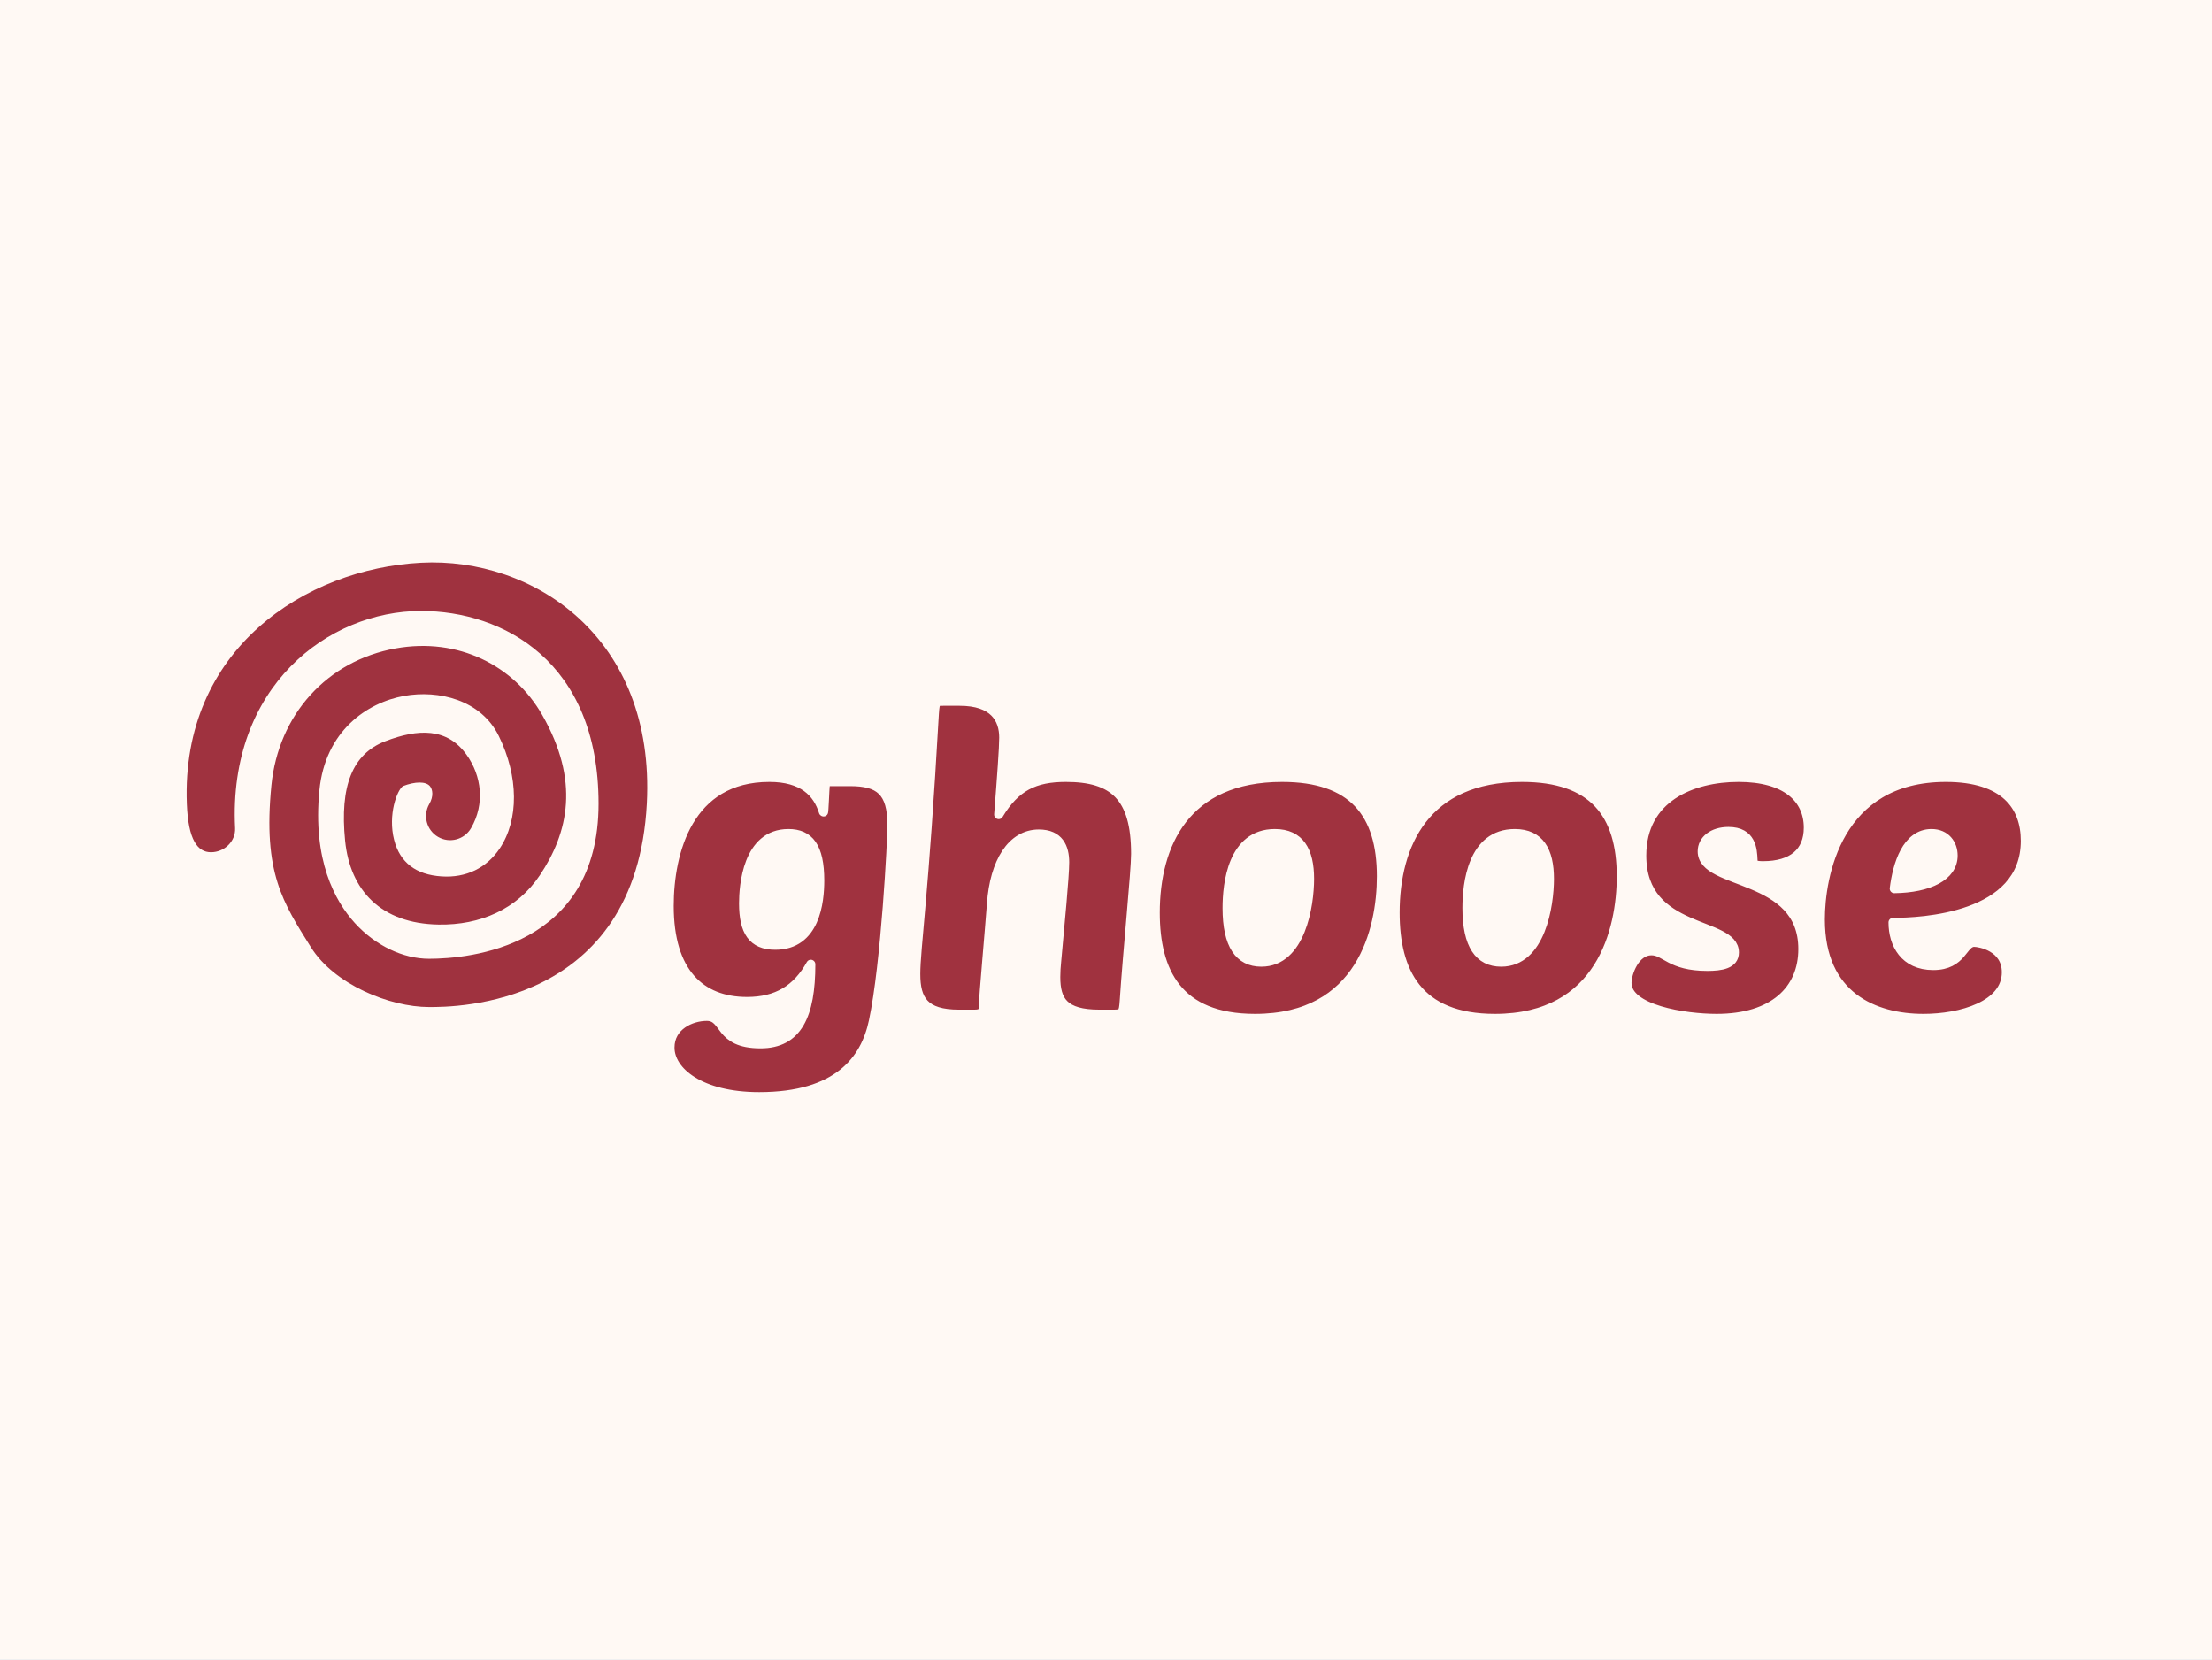
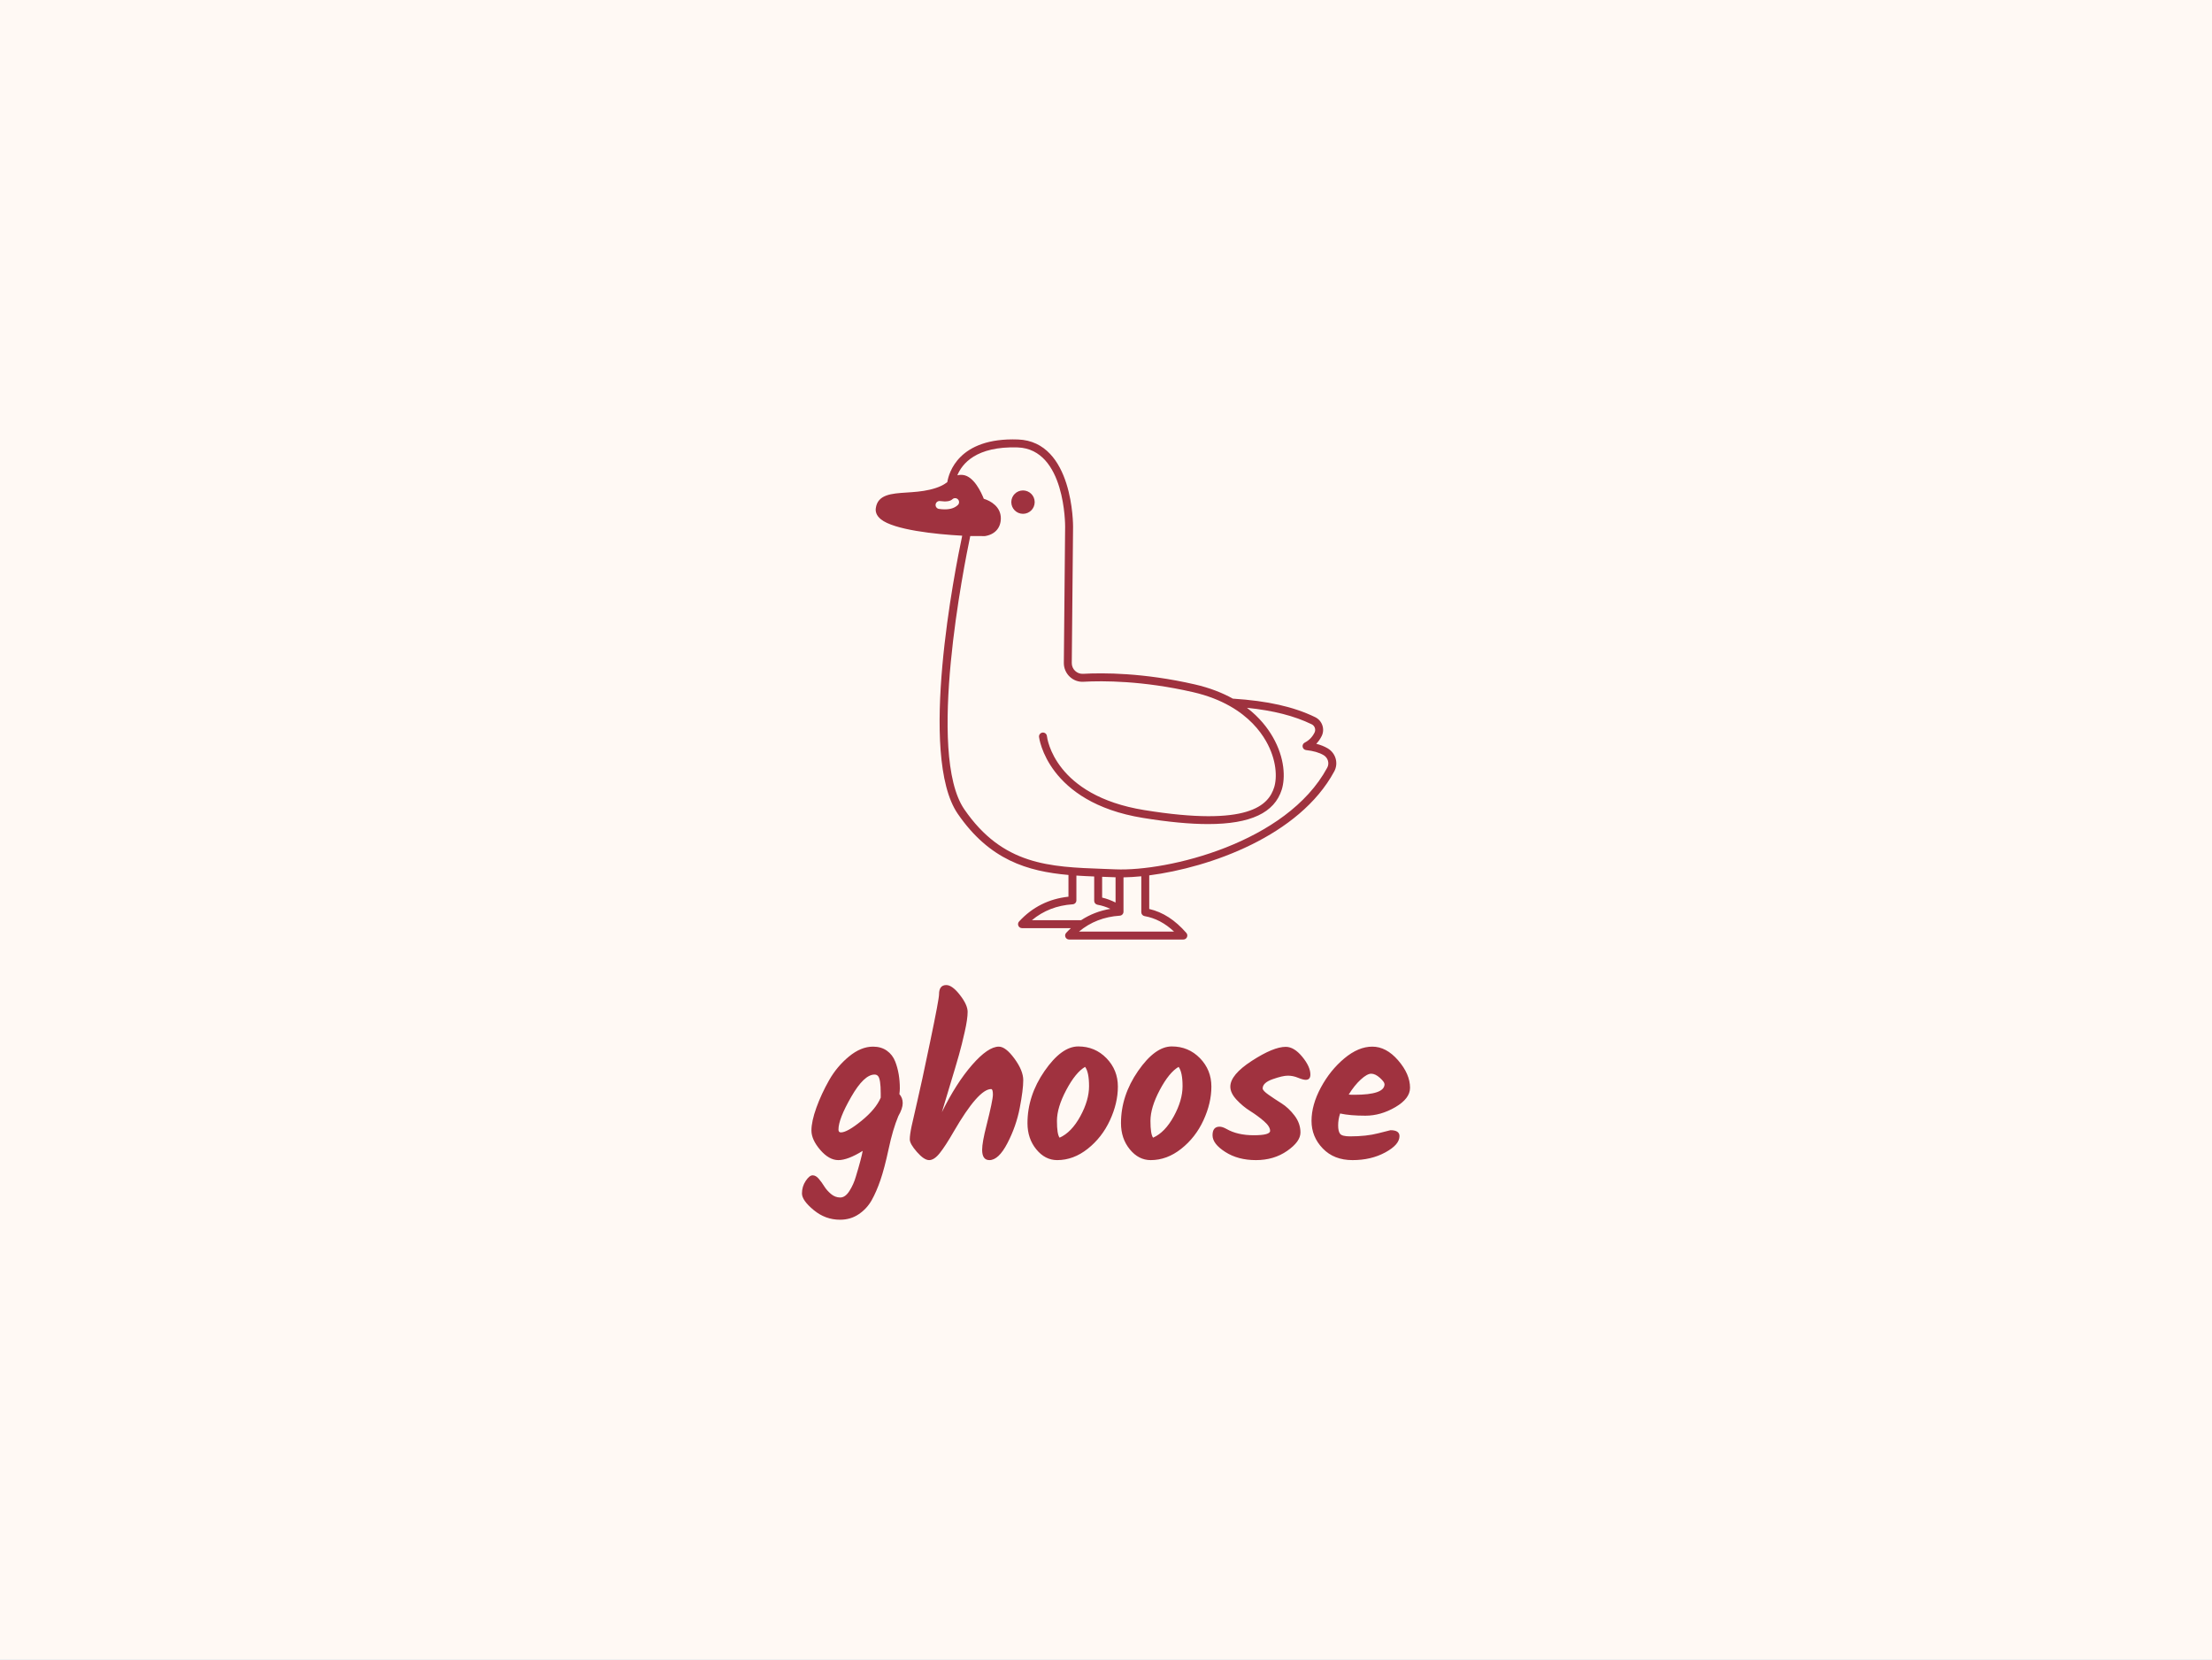
<svg xmlns="http://www.w3.org/2000/svg" version="1.0" width="2400" height="1800">
  <rect x="0" y="0" width="100%" height="100%" fill="#FFF9F4" fill-opacity="1" />
  <svg version="1.0" x="0" y="0" width="2400" height="1800" viewBox="0 0 340 250" preserveAspectRatio="xMidYMid meet" color-interpolation-filters="sRGB">
    <defs>
      <linearGradient id="92" x1="0%" y1="0%" x2="100%" y2="0%">
        <stop offset="0%" stop-color="#fa71cd" />
        <stop offset="100%" stop-color="#9b59b6" />
      </linearGradient>
      <linearGradient id="93" x1="0%" y1="0%" x2="100%" y2="0%">
        <stop offset="0%" stop-color="#f9d423" />
        <stop offset="100%" stop-color="#f83600" />
      </linearGradient>
      <linearGradient id="94" x1="0%" y1="0%" x2="100%" y2="0%">
        <stop offset="0%" stop-color="#0064d2" />
        <stop offset="100%" stop-color="#1cb0f6" />
      </linearGradient>
      <linearGradient id="95" x1="0%" y1="0%" x2="100%" y2="0%">
        <stop offset="0%" stop-color="#f00978" />
        <stop offset="100%" stop-color="#3f51b1" />
      </linearGradient>
      <linearGradient id="96" x1="0%" y1="0%" x2="100%" y2="0%">
        <stop offset="0%" stop-color="#7873f5" />
        <stop offset="100%" stop-color="#ec77ab" />
      </linearGradient>
      <linearGradient id="97" x1="0%" y1="0%" x2="100%" y2="0%">
        <stop offset="0%" stop-color="#f9d423" />
        <stop offset="100%" stop-color="#e14fad" />
      </linearGradient>
      <linearGradient id="98" x1="0%" y1="0%" x2="100%" y2="0%">
        <stop offset="0%" stop-color="#009efd" />
        <stop offset="100%" stop-color="#2af598" />
      </linearGradient>
      <linearGradient id="99" x1="0%" y1="0%" x2="100%" y2="0%">
        <stop offset="0%" stop-color="#ffcc00" />
        <stop offset="100%" stop-color="#00b140" />
      </linearGradient>
      <linearGradient id="100" x1="0%" y1="0%" x2="100%" y2="0%">
        <stop offset="0%" stop-color="#d51007" />
        <stop offset="100%" stop-color="#ff8177" />
      </linearGradient>
      <linearGradient id="102" x1="0%" y1="0%" x2="100%" y2="0%">
        <stop offset="0%" stop-color="#a2b6df" />
        <stop offset="100%" stop-color="#0c3483" />
      </linearGradient>
      <linearGradient id="103" x1="0%" y1="0%" x2="100%" y2="0%">
        <stop offset="0%" stop-color="#7ac5d8" />
        <stop offset="100%" stop-color="#eea2a2" />
      </linearGradient>
      <linearGradient id="104" x1="0%" y1="0%" x2="100%" y2="0%">
        <stop offset="0%" stop-color="#00ecbc" />
        <stop offset="100%" stop-color="#007adf" />
      </linearGradient>
      <linearGradient id="105" x1="0%" y1="0%" x2="100%" y2="0%">
        <stop offset="0%" stop-color="#b88746" />
        <stop offset="100%" stop-color="#fdf5a6" />
      </linearGradient>
    </defs>
-     <g fill="#A0323F" class="icon-text-wrapper icon-svg-group iconsvg" transform="translate(28.685,83.9421)">
-       <g class="iconsvg-imagesvg" transform="translate(0,0)">
+     <g fill="#A0323F" class="icon-text-wrapper icon-svg-group iconsvg" transform="translate(123.2676,65.03242)">
+       <g class="iconsvg-imagesvg" transform="translate(11.3324,0)">
        <g>
-           <rect fill="#A0323F" fill-opacity="0" stroke-width="2" x="0" y="0" width="70.8" height="68.336" class="image-rect" />
-           <svg filter="url(#colors117197701)" x="0" y="0" width="70.8" height="68.336" filtersec="colorsf2402192271" class="image-svg-svg primary" style="overflow: visible;">
-             <svg version="1.1" x="0px" y="0px" viewBox="5 6.566 90 86.868" enable-background="new 0 0 100 100" xml:space="preserve">
-               <g d-rs="4" transform="matrix(-1,0,0,1,100.0003,0)">
-                 <path d="M47.633,93.433c-4.917,0.019-40.465,0.022-42.547-39.731C3.385,21.225,27.271,5.48,49.198,6.624  C71.784,7.802,96.137,23.515,94.959,53.76c-0.275,7.064-2.109,9.427-4.714,9.427c-2.604,0-4.842-2.113-4.714-4.713  c1.375-27.692-18.248-42.422-36.333-42.422c-16,0-34.685,9.861-34.685,37.65c0,28.105,25.347,30.301,33.115,30.304  c0.002,0,0.004,0,0.006,0c5.111,0,10.533-2.614,14.507-6.996c3.896-4.297,8.258-12.282,6.915-25.931  c-1.142-11.595-9.303-17.125-16.56-18.433c-6.716-1.212-15.032,0.755-18.508,7.867c-3.867,7.908-3.929,16.315-0.164,21.94  c2.56,3.823,6.586,5.771,11.341,5.458c5.034-0.32,8.159-2.717,9.289-7.121c1.271-4.958-0.604-9.808-1.735-10.527  c-2.405-0.918-4.451-0.928-5.254,0.012c-0.546,0.639-0.744,2,0.113,3.476c1.308,2.25,0.542,5.136-1.709,6.443  c-2.252,1.307-5.136,0.541-6.443-1.71c-2.75-4.735-2.061-10.226,0.866-14.326c3.799-5.324,9.471-5.126,15.901-2.653  c6.391,2.458,8.913,8.72,7.838,19.446c-0.97,9.676-6.977,16.18-18.264,16.367c-8.137,0.135-15.334-2.987-19.774-9.622  c-5.628-8.406-7.825-18.453-0.473-31.326c5.513-9.652,16.39-15.21,28.65-13.003c13.38,2.412,22.906,12.927,24.27,26.789  c1.68,17.086-2.292,22.905-7.741,31.613C66.173,89.001,55.361,93.433,47.633,93.433z" />
+           <rect fill="#A0323F" fill-opacity="0" stroke-width="2" x="0" y="0" width="70.8" height="76.868" class="image-rect" />
+           <svg filter="url(#colors2988101354)" x="0" y="0" width="70.8" height="76.868" filtersec="colorsf9263180051" class="image-svg-svg primary" style="overflow: visible;">
+             <svg version="1.1" x="0px" y="0px" viewBox="-0 0 116.038 125.984" xml:space="preserve">
+               <g>
+                 <path d="M37.108,12.859c-1.626,0-2.945,1.318-2.945,2.945c0,1.626,1.318,2.945,2.945,2.945s2.945-1.318,2.945-2.945   C40.053,14.177,38.735,12.859,37.108,12.859z" />
+                 <path d="M113.849,77.818c-0.837-0.49-1.772-0.863-2.86-1.135c0.538-0.56,0.992-1.207,1.357-1.939   c0.423-0.848,0.486-1.812,0.179-2.716c-0.309-0.907-0.95-1.637-1.806-2.053c-5.392-2.624-11.994-4.108-20.745-4.67   c-2.621-1.453-5.776-2.712-9.601-3.589c-12.916-2.961-23.16-2.941-28.118-2.662c-0.751,0.045-1.472-0.223-2.019-0.744   c-0.548-0.523-0.846-1.231-0.839-1.991l0.325-34.312c0.003-0.215,0.124-21.49-13.885-21.983   C20.766-0.524,18.392,8.568,18.04,10.762c-0.816,0.637-2.043,1.352-4.417,1.909c-1.992,0.467-4.04,0.6-5.848,0.717   c-3.77,0.244-7.329,0.476-7.756,4.006c-0.084,0.697,0.068,1.733,1.271,2.715c3.28,2.677,13.804,3.795,20.505,4.151   c-1.778,8.375-11.17,55.437-1.118,70.059c8.013,11.658,17.597,14.489,27.885,15.403v5.476c-4.92,0.524-9.101,2.621-12.438,6.242   c-0.269,0.292-0.34,0.716-0.181,1.079s0.519,0.599,0.916,0.599H49.18c-0.408,0.377-0.808,0.77-1.193,1.188   c-0.269,0.292-0.34,0.715-0.181,1.079c0.159,0.363,0.519,0.599,0.916,0.599h28.785c0.392,0,0.748-0.229,0.91-0.586   c0.162-0.356,0.102-0.775-0.156-1.07c-2.831-3.252-5.897-5.234-9.351-6.039v-8.464c15.237-1.979,37.844-9.909,46.614-26.2   C116.631,81.569,115.895,79.018,113.849,77.818z M20.698,16.526c-0.771,0.736-1.85,1.1-3.277,1.1c-0.455,0-0.944-0.037-1.472-0.11   c-0.547-0.076-0.928-0.581-0.852-1.129c0.075-0.547,0.578-0.933,1.129-0.852c1.513,0.212,2.554,0.059,3.089-0.454   c0.401-0.383,1.033-0.366,1.414,0.031C21.111,15.511,21.096,16.144,20.698,16.526z M39.351,121.117   c2.874-2.402,6.32-3.746,10.275-4.004c0.525-0.034,0.935-0.471,0.935-0.998v-6.24c1.483,0.099,2.978,0.17,4.484,0.23v6.133   c0,0.485,0.349,0.9,0.826,0.984c1.136,0.201,2.208,0.554,3.25,1.037c-2.703,0.456-5.167,1.411-7.375,2.859H39.351z M57.046,115.422   v-5.242l3.381,0.127v6.359C59.338,116.119,58.21,115.696,57.046,115.422z M75.161,123.984H51.216   c2.875-2.402,6.321-3.746,10.275-4.004c0.525-0.034,0.935-0.471,0.935-0.998v-8.658c1.375-0.021,2.877-0.11,4.484-0.27v9.05   c0,0.485,0.349,0.9,0.826,0.984C70.428,120.563,72.873,121.843,75.161,123.984z M113.763,82.677   c-10.231,19.007-40.248,26.173-53.333,25.63c-1.014-0.042-2.02-0.078-3.017-0.114c-13.632-0.492-25.404-0.917-35.089-15.007   c-9.604-13.972,0.014-61.802,1.499-68.836l3.641,0.008l0.002,0.009c2.541-0.372,4.059-2.053,4.059-4.495   c0-2.905-2.555-4.396-4.293-4.91c-0.606-1.547-2.492-5.714-5.292-6.005c-0.543-0.056-0.985-0.012-1.371,0.089   c1.18-2.873,4.702-7.364,15.199-7.023c12.06,0.425,11.958,19.764,11.955,19.962l-0.325,34.315   c-0.013,1.301,0.519,2.561,1.458,3.457c0.95,0.907,2.192,1.384,3.511,1.294c4.85-0.27,14.882-0.29,27.56,2.615   c3.731,0.855,6.776,2.089,9.282,3.506c0.006,0.003,0.011,0.007,0.018,0.01c4.725,2.677,7.496,6.019,9.089,8.797   c2.732,4.767,2.823,9.257,2.07,11.653c-1.417,4.514-6.352,10.022-32.729,5.746c-22.576-3.66-24.452-18.028-24.521-18.636   c-0.058-0.548-0.543-0.943-1.101-0.888c-0.549,0.059-0.946,0.551-0.888,1.101c0.018,0.164,2.036,16.481,26.188,20.397   c6.354,1.029,11.8,1.549,16.384,1.549c10.741,0,16.746-2.853,18.573-8.67c0.916-2.915,0.808-7.927-2.243-13.248   c-1.318-2.299-3.365-4.957-6.518-7.369c6.677,0.692,11.94,2.032,16.313,4.16c0.373,0.181,0.652,0.5,0.787,0.897   c0.135,0.395,0.108,0.813-0.074,1.18c-0.567,1.136-1.378,1.964-2.479,2.532c-0.392,0.202-0.604,0.637-0.524,1.07   s0.435,0.764,0.873,0.813c1.878,0.208,3.279,0.613,4.411,1.276C113.932,80.185,114.348,81.591,113.763,82.677z" />
              </g>
            </svg>
          </svg>
          <defs>
-             <filter id="colors117197701">
+             <filter id="colors2988101354">
              <feColorMatrix type="matrix" values="0 0 0 0 0.625  0 0 0 0 0.195  0 0 0 0 0.246  0 0 0 1 0" class="icon-feColorMatrix " />
            </filter>
-             <filter id="colorsf2402192271">
+             <filter id="colorsf9263180051">
              <feColorMatrix type="matrix" values="0 0 0 0 0.996  0 0 0 0 0.996  0 0 0 0 0.996  0 0 0 1 0" class="icon-fecolormatrix" />
            </filter>
-             <filter id="colorsb1288070820">
+             <filter id="colorsb9717038095">
              <feColorMatrix type="matrix" values="0 0 0 0 0  0 0 0 0 0  0 0 0 0 0  0 0 0 1 0" class="icon-fecolormatrix" />
            </filter>
          </defs>
        </g>
      </g>
-       <g transform="translate(74.17,21.33581)">
-         <g fill-rule="" stroke="#A0323F" class="tp-name iconsvg-namesvg">
-           <g transform="scale(1)">
+       <g transform="translate(0,83.86796)">
+         <g fill-rule="" class="tp-name iconsvg-namesvg">
+           <g transform="scale(0.52)">
            <g>
-               <path d="M23.92-7.67C23.92 0.13 21.91 4.55 16.19 4.55 9.62 4.55 10.92 0.33 7.93 0.33 5.46 0.33 2.27 1.82 2.27 5.13 2.27 8.78 6.89 12.68 15.99 12.68 28.14 12.68 32.3 6.96 33.54 1.1 35.43-7.74 36.4-26.85 36.4-29.05 36.4-34.26 34.45-35.75 29.96-35.75L26.98-35.75C26.46-35.75 26.2-35.62 26.13-35.1 26.07-34.58 25.94-30.94 25.87-31.07 24.96-34.06 22.69-36.4 17.55-36.4 5.13-36.4 2.15-24.96 2.15-16.64 2.15-6.44 6.96-1.95 14.11-1.95 18.72-1.95 21.78-3.83 23.92-7.67ZM18.46-10.6C14.95-10.6 13.59-12.74 13.59-17.03 13.59-19.63 14.11-27.76 20.48-27.76 23.66-27.76 25.29-25.74 25.29-20.54 25.29-17.29 24.64-10.6 18.46-10.6ZM61.7-8.06C61.63-7.35 61.57-6.57 61.57-5.72 61.57-2.08 62.8 0 68.27 0L70.34 0C71.84 0 71.97-0.13 72.1-2.02 72.62-9.88 73.85-21.91 73.85-24.64 73.85-33.48 70.41-36.4 63.13-36.4 58.32-36.4 55.39-34.97 52.8-30.68 53.25-36.4 53.58-40.95 53.58-42.51 53.58-45.44 52.02-48.1 46.81-48.1L44.28-48.1C43.7-48.1 43.44-48.1 43.24-47.91 43.05-47.71 42.98-47.26 42.91-46.22 41.35-18.46 40.05-10.08 40.05-6.17 40.05-2.21 41.35 0 46.69 0L49.02 0C50.13 0 50.45-0.26 50.45-1.3 50.45-2.47 51.43-13.39 51.69-16.96 52.14-23.4 54.81-27.69 58.97-27.69 62.09-27.69 62.94-25.61 62.94-23.34 62.94-21.19 62.22-13.78 61.7-8.06ZM92.2 0.65C108.51 0.65 111.63-13 111.63-21.19 111.63-30.81 107.28-36.4 96.36-36.4 81.47-36.4 76.86-26.07 76.86-15.6 76.86-6.57 80.3 0.65 92.2 0.65ZM95.25-27.76C99.09-27.76 100.58-25.09 100.58-20.8 100.58-16.77 99.28-8 93.17-8 89.79-8 87.91-10.6 87.91-16.32 87.91-20.02 88.69-27.76 95.25-27.76ZM129.07 0.65C145.38 0.65 148.5-13 148.5-21.19 148.5-30.81 144.15-36.4 133.23-36.4 118.34-36.4 113.73-26.07 113.73-15.6 113.73-6.57 117.17 0.65 129.07 0.65ZM132.13-27.76C135.96-27.76 137.45-25.09 137.45-20.8 137.45-16.77 136.16-8 130.04-8 126.66-8 124.78-10.6 124.78-16.32 124.78-20.02 125.56-27.76 132.13-27.76ZM166.53-36.4C159.38-36.4 151.64-33.28 151.64-24.38 151.64-12.29 165.88-14.43 165.88-9.49 165.88-7.67 163.86-7.35 161.72-7.35 156-7.35 155.28-9.75 153.13-9.75 150.6-9.75 149.37-6.31 149.37-4.81 149.37-0.72 158.27 0.65 163.15 0.65 171.92 0.65 176.41-3.77 176.41-10.01 176.41-21.64 160.94-19.63 160.94-25.03 160.94-26.78 162.56-28.08 164.97-28.08 168.54-28.08 168.67-25.29 168.74-23.73 168.74-23.01 169.06-22.82 170.3-22.82 174.78-22.82 177.25-24.89 177.25-28.67 177.25-33.15 173.81-36.4 166.53-36.4ZM194.95 0.65C200.73 0.65 207.69-1.36 207.69-6.44 207.69-10.34 203.59-11.05 202.75-11.05 200.93-11.05 200.99-7.48 196.44-7.48 192.02-7.48 190.27-10.79 190.27-14.11 194.49-14.11 210.61-14.76 210.61-26.65 210.61-31.98 207.43-36.4 198.39-36.4 181.62-36.4 179.09-21.13 179.09-14.56 179.09-2.73 187.41 0.65 194.95 0.65ZM196.18-27.76C198.39-27.76 199.5-26.13 199.5-24.38 199.5-21.19 195.79-19.37 190.46-19.3 190.92-23.01 192.35-27.76 196.18-27.76Z" transform="translate(-2.15, 48.1)" stroke-width="1.4" stroke-linejoin="round" mask="url(#EiVUAvtpuYW5wotTYNKYi)" />
+               <path d="M27.3-20.28L27.3-20.28Q28.28-19.18 28.28-17.62 28.28-16.05 26.98-13.78L26.98-13.78Q25.35-9.88 24.12-4.09 22.88 1.69 21.68 5.17 20.48 8.64 19.08 11.12 17.68 13.59 15.28 15.21 12.87 16.84 9.75 16.84L9.75 16.84Q5.4 16.84 1.95 13.97-1.5 11.12-1.5 9.07-1.5 7.02-0.39 5.36 0.72 3.71 1.66 3.71 2.6 3.71 3.48 4.75 4.36 5.79 5.1 6.99 5.85 8.19 7.08 9.23 8.32 10.27 9.81 10.27 11.31 10.27 12.54 8.32 13.78 6.37 14.43 4.09L14.43 4.09Q16.05-1.24 16.45-3.51L16.45-3.51Q12.03-0.78 9.26-0.78 6.5-0.78 3.9-3.8 1.3-6.83 1.3-9.52 1.3-12.22 2.76-16.28 4.23-20.35 6.53-24.41 8.84-28.47 12.38-31.39 15.93-34.32 19.5-34.32L19.5-34.32Q21.91-34.32 23.6-33.12 25.29-31.92 26.07-29.9L26.07-29.9Q27.43-26.39 27.43-21.97L27.43-21.97Q27.43-21.32 27.3-20.28ZM9.29-9.81L9.29-9.81Q9.29-8.97 10.01-8.97L10.01-8.97Q11.89-8.97 16.12-12.42 20.35-15.86 21.78-19.24L21.78-19.24 21.78-20.48Q21.78-24.7 21-25.61L21-25.61Q20.61-26.07 19.96-26.07L19.96-26.07Q16.84-26.07 13.07-19.5 9.29-12.94 9.29-9.81ZM39.02-49.79L39.02-49.79Q39.02-52.52 41.16-52.52L41.16-52.52Q42.91-52.52 45.19-49.59 47.47-46.67 47.47-44.59 47.47-42.51 46.62-38.74 45.78-34.97 44.9-31.85 44.02-28.73 42.27-22.98 40.51-17.23 39.86-14.95L39.86-14.95Q44.09-23.53 48.8-28.93 53.51-34.32 56.7-34.32L56.7-34.32Q58.71-34.32 61.31-30.78 63.91-27.23 63.91-24.41 63.91-21.58 62.87-16.19 61.83-10.79 59.23-5.79 56.63-0.78 53.9-0.78L53.9-0.78Q51.76-0.78 51.76-3.83L51.76-3.83Q51.76-6.04 53.05-11.05L53.05-11.05Q54.94-18.53 54.94-20.15 54.94-21.78 54.42-21.78L54.42-21.78Q50.65-21.78 43.37-9.23L43.37-9.23Q40.9-4.94 39.24-2.86 37.59-0.78 36.09-0.78 34.59-0.78 32.48-3.19 30.37-5.59 30.37-6.92 30.37-8.26 30.92-10.86 31.48-13.46 32.61-18.27 33.75-23.07 36.38-35.72 39.02-48.36 39.02-49.79ZM74.65-7.41Q78.16-8.97 80.76-13.71 83.36-18.46 83.36-22.62 83.36-26.78 82.19-28.34L82.19-28.34Q79.39-26.71 76.63-21.52 73.87-16.32 73.87-12.38 73.87-8.45 74.65-7.41L74.65-7.41ZM65.16-11.7Q65.16-19.82 70.2-27.11 75.23-34.38 80.17-34.38 85.11-34.38 88.5-30.91 91.88-27.43 91.88-22.52 91.88-17.62 89.53-12.54 87.19-7.48 82.97-4.13 78.75-0.78 73.94-0.78L73.94-0.78Q70.36-0.78 67.76-3.97 65.16-7.15 65.16-11.7L65.16-11.7ZM102.29-7.41Q105.8-8.97 108.4-13.71 111-18.46 111-22.62 111-26.78 109.83-28.34L109.83-28.34Q107.03-26.71 104.27-21.52 101.51-16.32 101.51-12.38 101.51-8.45 102.29-7.41L102.29-7.41ZM92.8-11.7Q92.8-19.82 97.84-27.11 102.88-34.38 107.81-34.38 112.75-34.38 116.14-30.91 119.52-27.43 119.52-22.52 119.52-17.62 117.17-12.54 114.84-7.48 110.61-4.13 106.39-0.78 101.58-0.78L101.58-0.78Q98-0.78 95.4-3.97 92.8-7.15 92.8-11.7L92.8-11.7ZM141.5-34.26L141.5-34.26Q143.97-34.26 146.38-31.33 148.78-28.41 148.78-26.07L148.78-26.07Q148.78-24.51 147.41-24.51L147.41-24.51Q146.63-24.51 145.14-25.12 143.65-25.74 142.12-25.74 140.59-25.74 137.63-24.7 134.68-23.66 134.68-21.97L134.68-21.97Q134.68-21.32 136.43-20.09 138.19-18.85 140.26-17.55 142.34-16.25 144.1-13.94 145.85-11.63 145.85-8.94 145.85-6.24 141.92-3.51 137.99-0.78 132.69-0.78 127.39-0.78 123.63-3.19 119.86-5.59 119.86-8.13 119.86-10.66 121.94-10.66L121.94-10.66Q122.78-10.66 123.95-10.01L123.95-10.01Q127.2-8.13 132.04-8.13 136.88-8.13 136.88-9.43 136.88-10.72 135.03-12.32 133.18-13.91 131-15.28 128.82-16.64 126.97-18.62 125.12-20.61 125.12-22.49L125.12-22.49Q125.12-26 131.49-30.13 137.86-34.26 141.5-34.26ZM178.24-22.16Q178.24-18.98 173.92-16.45 169.59-13.91 165.05-13.91 160.5-13.91 157.57-14.56L157.57-14.56Q156.99-12.8 156.99-11.05 156.99-9.29 157.57-8.55 158.16-7.8 160.5-7.8L160.5-7.8Q165.37-7.8 168.85-8.71 172.33-9.62 172.46-9.62L172.46-9.62Q175.12-9.62 175.12-7.87L175.12-7.87Q175.12-5.33 170.93-3.06 166.74-0.78 161.24-0.78 155.75-0.78 152.44-4.23 149.12-7.67 149.12-12.38 149.12-17.09 151.88-22.23 154.65-27.37 158.81-30.84 162.97-34.32 167.09-34.32 171.22-34.32 174.73-30.26 178.24-26.2 178.24-22.16L178.24-22.16ZM170.7-23.21Q170.7-23.86 169.34-25.09 167.97-26.32 166.77-26.32 165.56-26.32 163.68-24.6 161.8-22.88 160.11-20.15L160.11-20.15Q160.69-20.09 161.8-20.09L161.8-20.09Q170.7-20.09 170.7-23.21L170.7-23.21Z" transform="translate(1.5, 52.52)" />
            </g>
          </g>
        </g>
      </g>
    </g>
-     <mask id="EiVUAvtpuYW5wotTYNKYi">
-       <path d="M23.92-7.67C23.92 0.13 21.91 4.55 16.19 4.55 9.62 4.55 10.92 0.33 7.93 0.33 5.46 0.33 2.27 1.82 2.27 5.13 2.27 8.78 6.89 12.68 15.99 12.68 28.14 12.68 32.3 6.96 33.54 1.1 35.43-7.74 36.4-26.85 36.4-29.05 36.4-34.26 34.45-35.75 29.96-35.75L26.98-35.75C26.46-35.75 26.2-35.62 26.13-35.1 26.07-34.58 25.94-30.94 25.87-31.07 24.96-34.06 22.69-36.4 17.55-36.4 5.13-36.4 2.15-24.96 2.15-16.64 2.15-6.44 6.96-1.95 14.11-1.95 18.72-1.95 21.78-3.83 23.92-7.67ZM18.46-10.6C14.95-10.6 13.59-12.74 13.59-17.03 13.59-19.63 14.11-27.76 20.48-27.76 23.66-27.76 25.29-25.74 25.29-20.54 25.29-17.29 24.64-10.6 18.46-10.6ZM61.7-8.06C61.63-7.35 61.57-6.57 61.57-5.72 61.57-2.08 62.8 0 68.27 0L70.34 0C71.84 0 71.97-0.13 72.1-2.02 72.62-9.88 73.85-21.91 73.85-24.64 73.85-33.48 70.41-36.4 63.13-36.4 58.32-36.4 55.39-34.97 52.8-30.68 53.25-36.4 53.58-40.95 53.58-42.51 53.58-45.44 52.02-48.1 46.81-48.1L44.28-48.1C43.7-48.1 43.44-48.1 43.24-47.91 43.05-47.71 42.98-47.26 42.91-46.22 41.35-18.46 40.05-10.08 40.05-6.17 40.05-2.21 41.35 0 46.69 0L49.02 0C50.13 0 50.45-0.26 50.45-1.3 50.45-2.47 51.43-13.39 51.69-16.96 52.14-23.4 54.81-27.69 58.97-27.69 62.09-27.69 62.94-25.61 62.94-23.34 62.94-21.19 62.22-13.78 61.7-8.06ZM92.2 0.65C108.51 0.65 111.63-13 111.63-21.19 111.63-30.81 107.28-36.4 96.36-36.4 81.47-36.4 76.86-26.07 76.86-15.6 76.86-6.57 80.3 0.65 92.2 0.65ZM95.25-27.76C99.09-27.76 100.58-25.09 100.58-20.8 100.58-16.77 99.28-8 93.17-8 89.79-8 87.91-10.6 87.91-16.32 87.91-20.02 88.69-27.76 95.25-27.76ZM129.07 0.65C145.38 0.65 148.5-13 148.5-21.19 148.5-30.81 144.15-36.4 133.23-36.4 118.34-36.4 113.73-26.07 113.73-15.6 113.73-6.57 117.17 0.65 129.07 0.65ZM132.13-27.76C135.96-27.76 137.45-25.09 137.45-20.8 137.45-16.77 136.16-8 130.04-8 126.66-8 124.78-10.6 124.78-16.32 124.78-20.02 125.56-27.76 132.13-27.76ZM166.53-36.4C159.38-36.4 151.64-33.28 151.64-24.38 151.64-12.29 165.88-14.43 165.88-9.49 165.88-7.67 163.86-7.35 161.72-7.35 156-7.35 155.28-9.75 153.13-9.75 150.6-9.75 149.37-6.31 149.37-4.81 149.37-0.72 158.27 0.65 163.15 0.65 171.92 0.65 176.41-3.77 176.41-10.01 176.41-21.64 160.94-19.63 160.94-25.03 160.94-26.78 162.56-28.08 164.97-28.08 168.54-28.08 168.67-25.29 168.74-23.73 168.74-23.01 169.06-22.82 170.3-22.82 174.78-22.82 177.25-24.89 177.25-28.67 177.25-33.15 173.81-36.4 166.53-36.4ZM194.95 0.65C200.73 0.65 207.69-1.36 207.69-6.44 207.69-10.34 203.59-11.05 202.75-11.05 200.93-11.05 200.99-7.48 196.44-7.48 192.02-7.48 190.27-10.79 190.27-14.11 194.49-14.11 210.61-14.76 210.61-26.65 210.61-31.98 207.43-36.4 198.39-36.4 181.62-36.4 179.09-21.13 179.09-14.56 179.09-2.73 187.41 0.65 194.95 0.65ZM196.18-27.76C198.39-27.76 199.5-26.13 199.5-24.38 199.5-21.19 195.79-19.37 190.46-19.3 190.92-23.01 192.35-27.76 196.18-27.76Z" stroke-width="1.4" stroke-linejoin="round" stroke="#000" fill="#fff" />
-     </mask>
    <defs v-gra="od" />
  </svg>
</svg>
